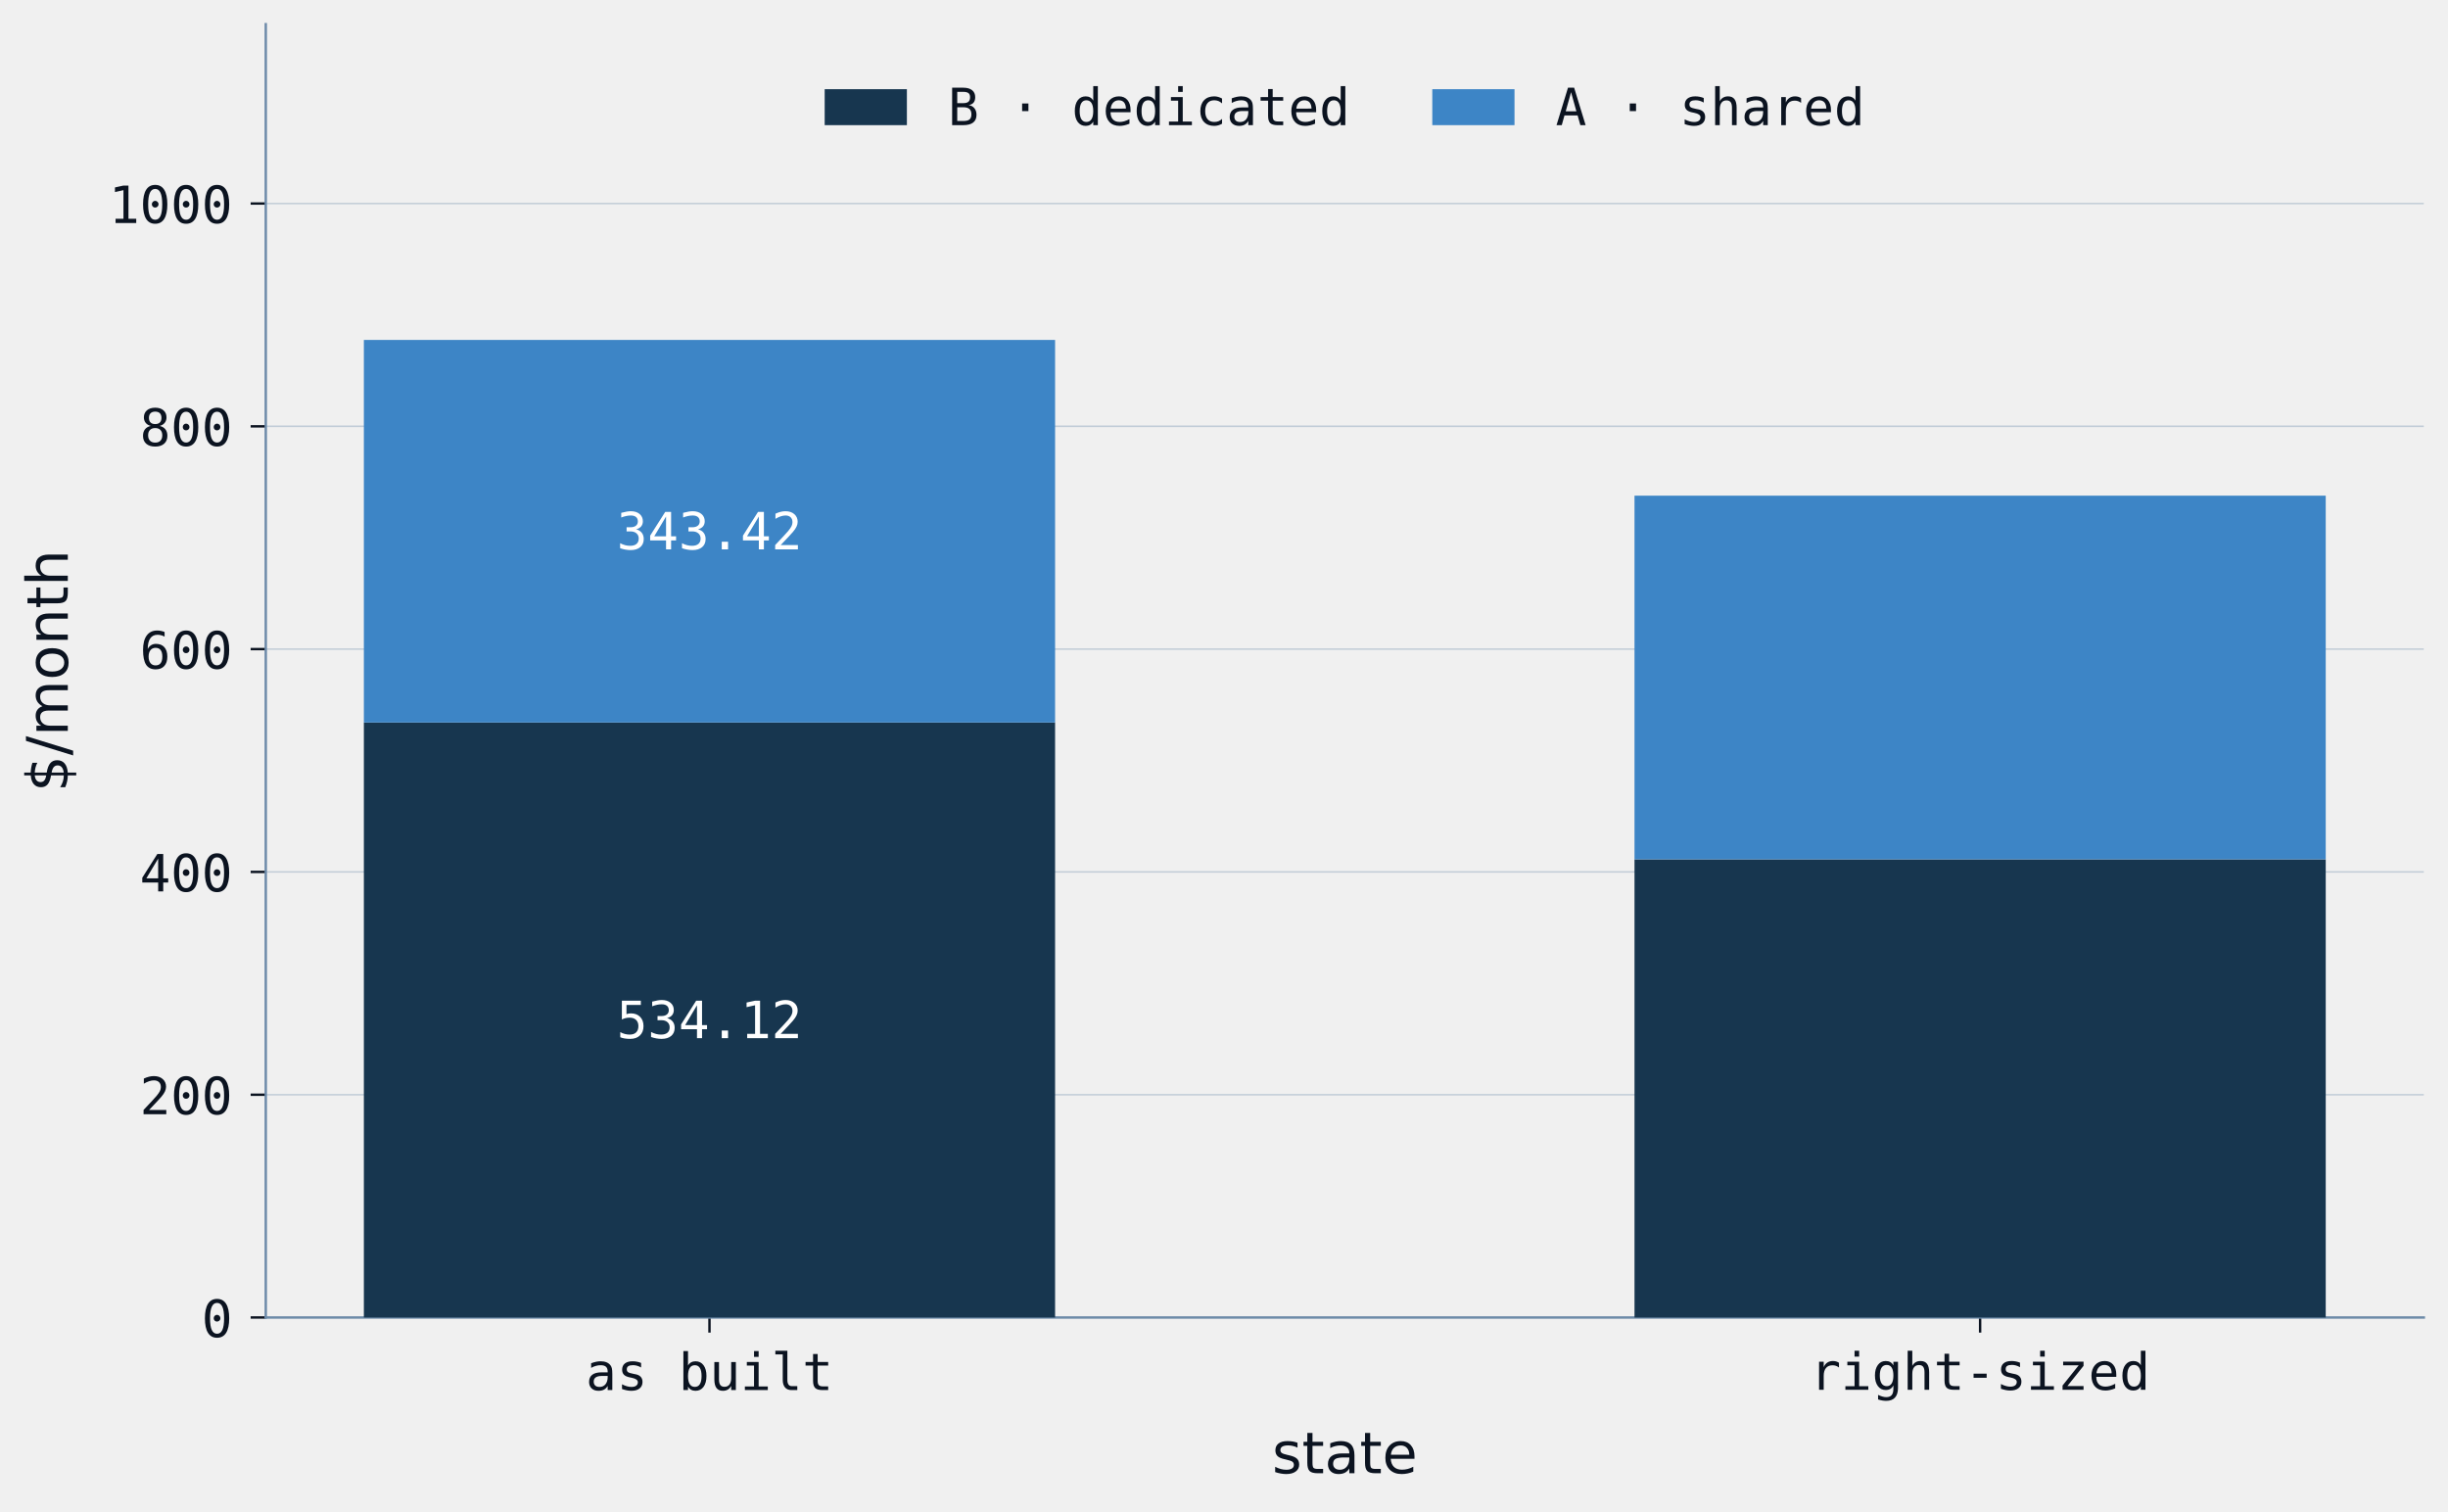
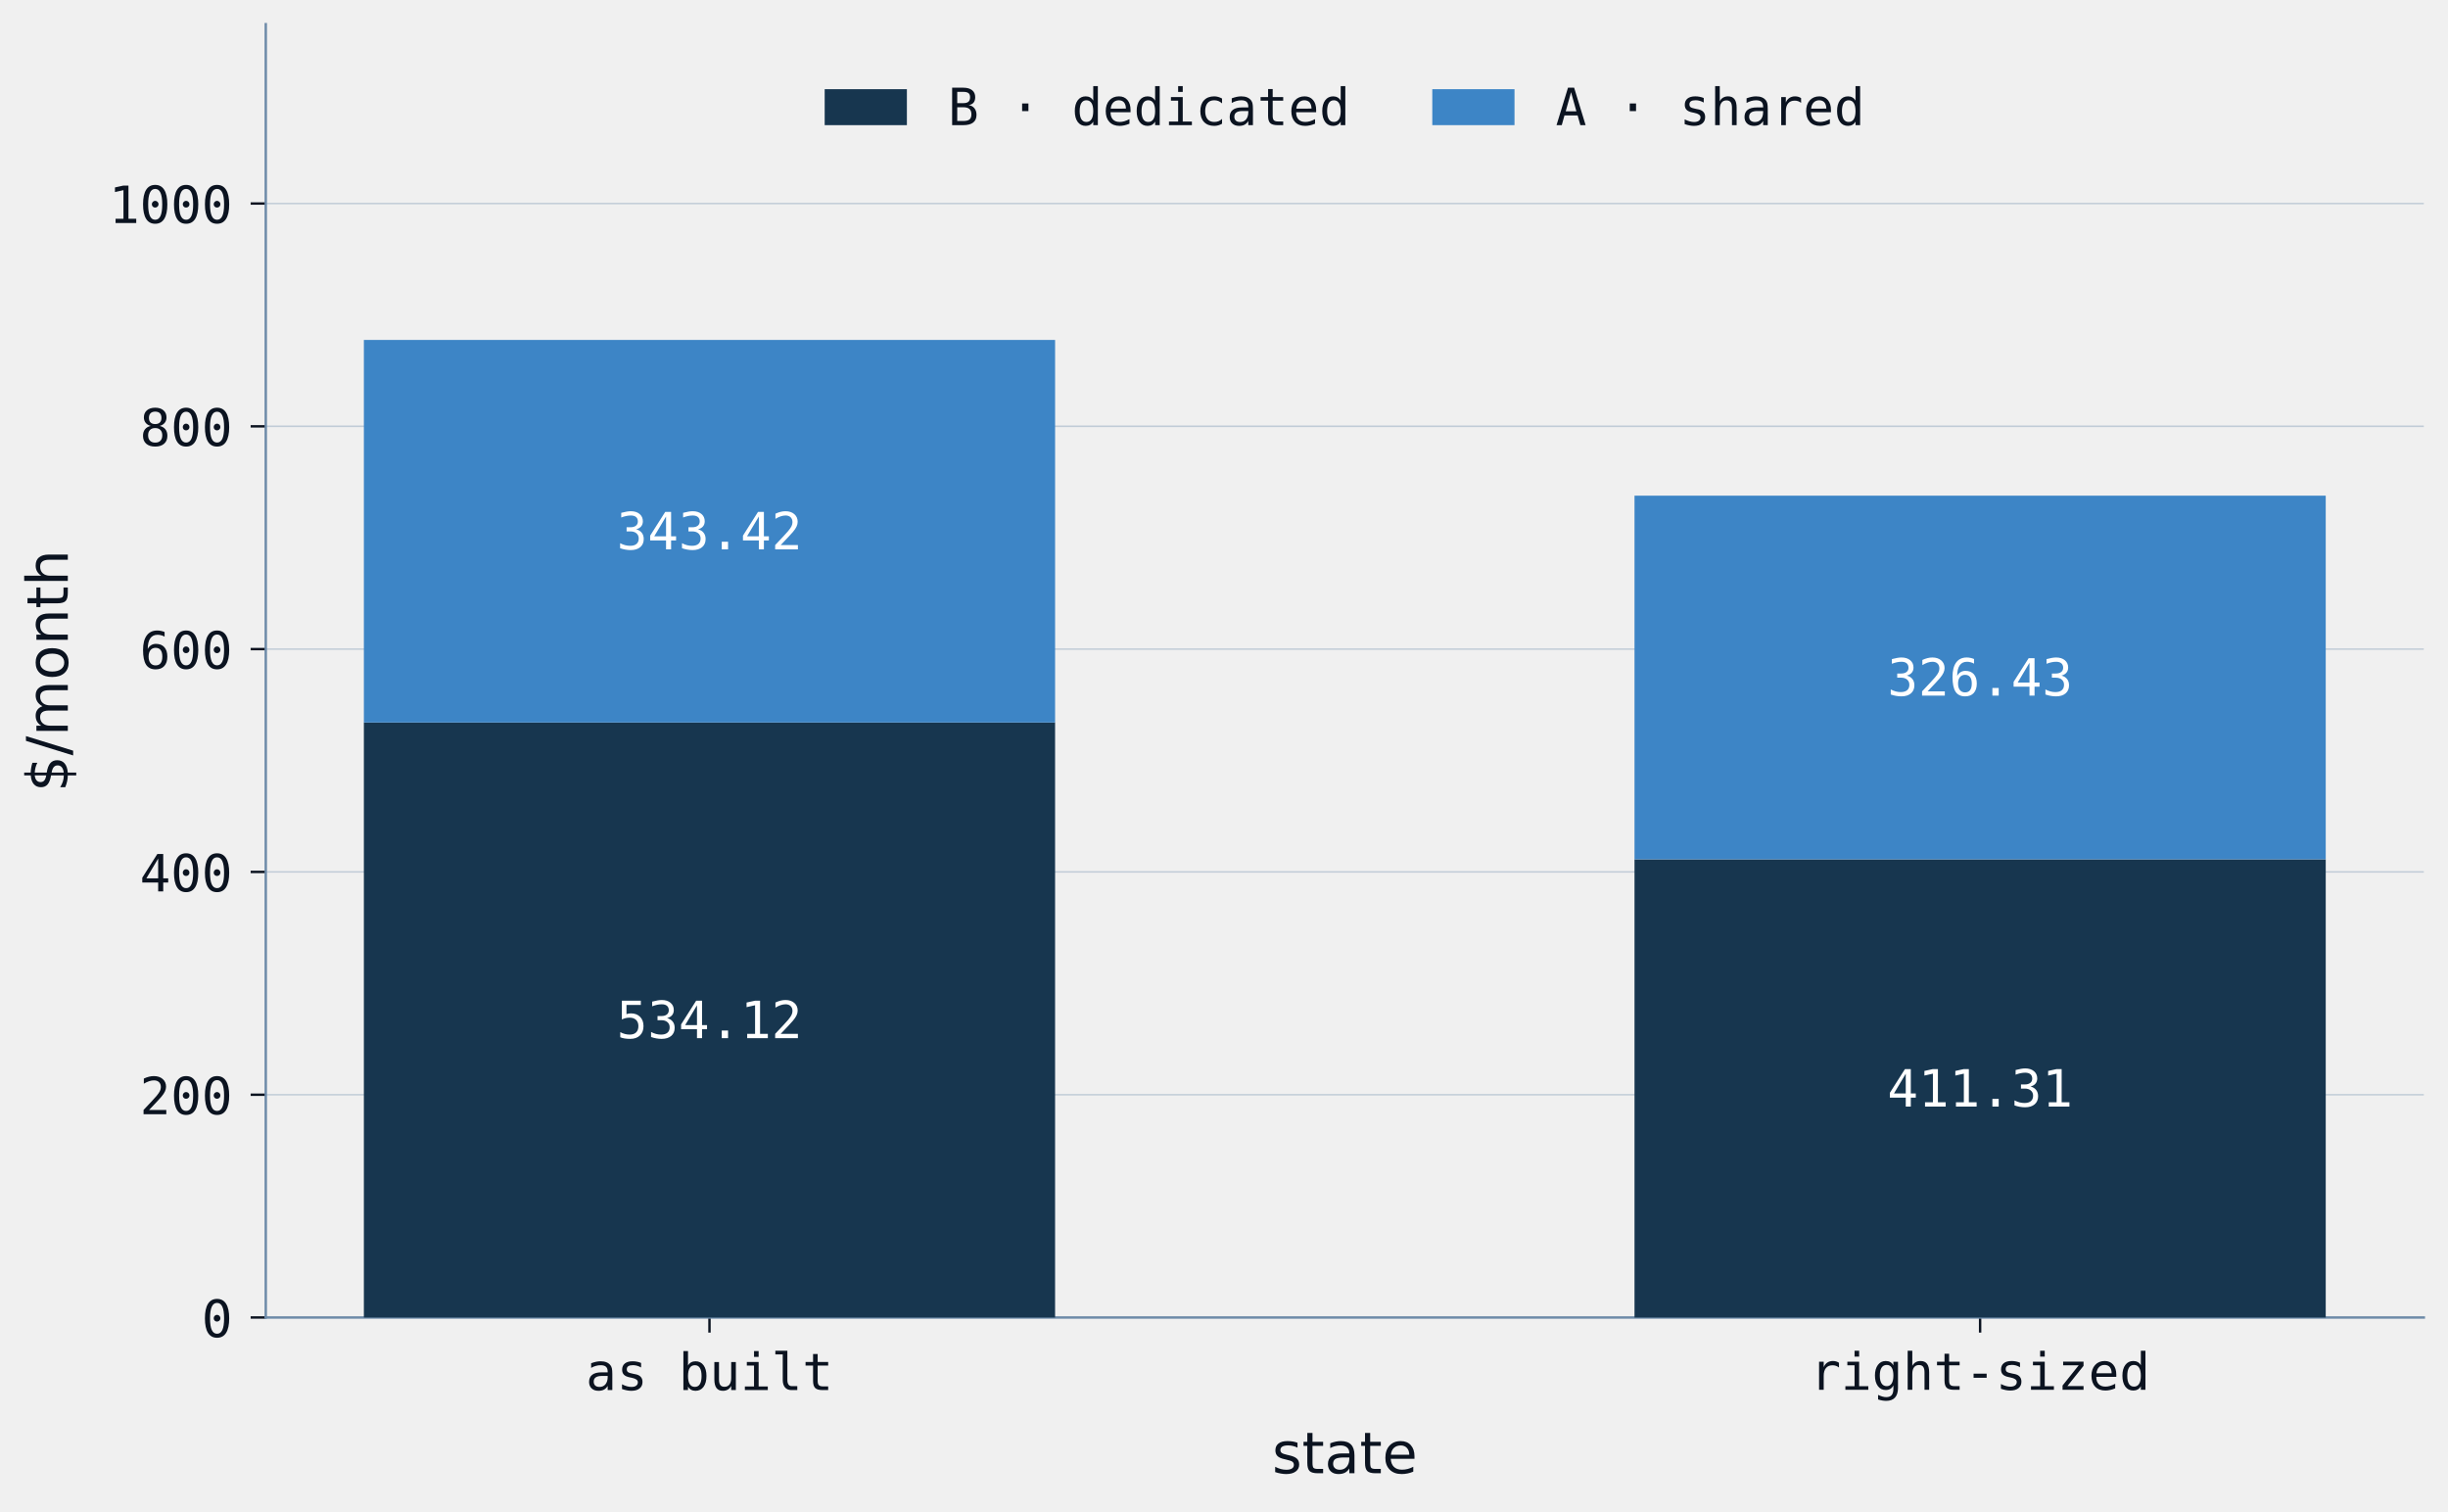
<svg xmlns="http://www.w3.org/2000/svg" xmlns:xlink="http://www.w3.org/1999/xlink" width="1620pt" height="1000pt" viewBox="0 0 1620 1000" version="1.1">
  <defs>
    <style type="text/css">*{stroke-linejoin: round; stroke-linecap: butt}</style>
  </defs>
  <g id="figure_1">
    <g id="patch_1">
      <path d="M 0 1000  L 1620 1000  L 1620 0  L 0 0  L 0 1000  z " style="fill: none" />
    </g>
    <g id="axes_1">
      <g id="patch_2">
        <path d="M 175.879 871.817  L 1604 871.817  L 1604 16  L 175.879 16  L 175.879 871.817  z " style="fill: none" />
      </g>
      <g id="matplotlib.axis_1">
        <g id="xtick_1">
          <g id="line2d_1">
            <defs>
              <path id="m145aa1aebd" d="M 0 0  L 0 10  " style="stroke: #0b1320; stroke-width: 1.6" />
            </defs>
            <g>
              <use xlink:href="#m145aa1aebd" x="469.508" y="871.817" style="fill: #0b1320; stroke: #0b1320; stroke-width: 1.6" />
            </g>
          </g>
          <g id="text_1">
            <text style="font-size: 34px; font-family: 'IBM Plex Mono', 'DejaVu Sans Mono', 'Bitstream Vera Sans Mono', 'Computer Modern Typewriter', 'Andale Mono', 'Nimbus Mono L', 'Courier New', 'Courier', 'Fixed', 'Terminal', monospace; text-anchor: middle; fill: #0b1320" x="469.508" y="919.832" transform="rotate(-0 469.5084 919.832)">as built</text>
          </g>
        </g>
        <g id="xtick_2">
          <g id="line2d_2">
            <g>
              <use xlink:href="#m145aa1aebd" x="1310.371" y="871.817" style="fill: #0b1320; stroke: #0b1320; stroke-width: 1.6" />
            </g>
          </g>
          <g id="text_2">
            <text style="font-size: 34px; font-family: 'IBM Plex Mono', 'DejaVu Sans Mono', 'Bitstream Vera Sans Mono', 'Computer Modern Typewriter', 'Andale Mono', 'Nimbus Mono L', 'Courier New', 'Courier', 'Fixed', 'Terminal', monospace; text-anchor: middle; fill: #0b1320" x="1310.371" y="919.651" transform="rotate(-0 1310.371 919.6514)">right-sized</text>
          </g>
        </g>
        <g id="text_3">
          <text style="font-size: 38px; font-family: 'Poppins', sans-serif, 'DejaVu Sans'; text-anchor: middle; fill: #0b1320" x="889.94" y="974.871" transform="rotate(-0 889.9396 974.8711)">state</text>
        </g>
      </g>
      <g id="matplotlib.axis_2">
        <g id="ytick_1">
          <g id="line2d_3">
            <path d="M 175.879 871.817  L 1604 871.817  " clip-path="url(#p250602d918)" style="fill: none; stroke: #6c8aa8; stroke-opacity: 0.35; stroke-linecap: square" />
          </g>
          <g id="line2d_4">
            <defs>
              <path id="me648679972" d="M 0 0  L -10 0  " style="stroke: #0b1320; stroke-width: 1.6" />
            </defs>
            <g>
              <use xlink:href="#me648679972" x="175.879" y="871.817" style="fill: #0b1320; stroke: #0b1320; stroke-width: 1.6" />
            </g>
          </g>
          <g id="text_4">
            <text style="font-size: 34px; font-family: 'IBM Plex Mono', 'DejaVu Sans Mono', 'Bitstream Vera Sans Mono', 'Computer Modern Typewriter', 'Andale Mono', 'Nimbus Mono L', 'Courier New', 'Courier', 'Fixed', 'Terminal', monospace; text-anchor: end; fill: #0b1320" x="153.879" y="884.733" transform="rotate(-0 153.8792 884.7327)">0</text>
          </g>
        </g>
        <g id="ytick_2">
          <g id="line2d_5">
            <path d="M 175.879 724.387  L 1604 724.387  " clip-path="url(#p250602d918)" style="fill: none; stroke: #6c8aa8; stroke-opacity: 0.35; stroke-linecap: square" />
          </g>
          <g id="line2d_6">
            <g>
              <use xlink:href="#me648679972" x="175.879" y="724.387" style="fill: #0b1320; stroke: #0b1320; stroke-width: 1.6" />
            </g>
          </g>
          <g id="text_5">
            <text style="font-size: 34px; font-family: 'IBM Plex Mono', 'DejaVu Sans Mono', 'Bitstream Vera Sans Mono', 'Computer Modern Typewriter', 'Andale Mono', 'Nimbus Mono L', 'Courier New', 'Courier', 'Fixed', 'Terminal', monospace; text-anchor: end; fill: #0b1320" x="153.879" y="737.303" transform="rotate(-0 153.8792 737.3034)">200</text>
          </g>
        </g>
        <g id="ytick_3">
          <g id="line2d_7">
            <path d="M 175.879 576.958  L 1604 576.958  " clip-path="url(#p250602d918)" style="fill: none; stroke: #6c8aa8; stroke-opacity: 0.35; stroke-linecap: square" />
          </g>
          <g id="line2d_8">
            <g>
              <use xlink:href="#me648679972" x="175.879" y="576.958" style="fill: #0b1320; stroke: #0b1320; stroke-width: 1.6" />
            </g>
          </g>
          <g id="text_6">
            <text style="font-size: 34px; font-family: 'IBM Plex Mono', 'DejaVu Sans Mono', 'Bitstream Vera Sans Mono', 'Computer Modern Typewriter', 'Andale Mono', 'Nimbus Mono L', 'Courier New', 'Courier', 'Fixed', 'Terminal', monospace; text-anchor: end; fill: #0b1320" x="153.879" y="589.874" transform="rotate(-0 153.8792 589.874)">400</text>
          </g>
        </g>
        <g id="ytick_4">
          <g id="line2d_9">
            <path d="M 175.879 429.529  L 1604 429.529  " clip-path="url(#p250602d918)" style="fill: none; stroke: #6c8aa8; stroke-opacity: 0.35; stroke-linecap: square" />
          </g>
          <g id="line2d_10">
            <g>
              <use xlink:href="#me648679972" x="175.879" y="429.529" style="fill: #0b1320; stroke: #0b1320; stroke-width: 1.6" />
            </g>
          </g>
          <g id="text_7">
            <text style="font-size: 34px; font-family: 'IBM Plex Mono', 'DejaVu Sans Mono', 'Bitstream Vera Sans Mono', 'Computer Modern Typewriter', 'Andale Mono', 'Nimbus Mono L', 'Courier New', 'Courier', 'Fixed', 'Terminal', monospace; text-anchor: end; fill: #0b1320" x="153.879" y="442.445" transform="rotate(-0 153.8792 442.4446)">600</text>
          </g>
        </g>
        <g id="ytick_5">
          <g id="line2d_11">
            <path d="M 175.879 282.099  L 1604 282.099  " clip-path="url(#p250602d918)" style="fill: none; stroke: #6c8aa8; stroke-opacity: 0.35; stroke-linecap: square" />
          </g>
          <g id="line2d_12">
            <g>
              <use xlink:href="#me648679972" x="175.879" y="282.099" style="fill: #0b1320; stroke: #0b1320; stroke-width: 1.6" />
            </g>
          </g>
          <g id="text_8">
            <text style="font-size: 34px; font-family: 'IBM Plex Mono', 'DejaVu Sans Mono', 'Bitstream Vera Sans Mono', 'Computer Modern Typewriter', 'Andale Mono', 'Nimbus Mono L', 'Courier New', 'Courier', 'Fixed', 'Terminal', monospace; text-anchor: end; fill: #0b1320" x="153.879" y="295.015" transform="rotate(-0 153.8792 295.0153)">800</text>
          </g>
        </g>
        <g id="ytick_6">
          <g id="line2d_13">
            <path d="M 175.879 134.67  L 1604 134.67  " clip-path="url(#p250602d918)" style="fill: none; stroke: #6c8aa8; stroke-opacity: 0.35; stroke-linecap: square" />
          </g>
          <g id="line2d_14">
            <g>
              <use xlink:href="#me648679972" x="175.879" y="134.67" style="fill: #0b1320; stroke: #0b1320; stroke-width: 1.6" />
            </g>
          </g>
          <g id="text_9">
            <text style="font-size: 34px; font-family: 'IBM Plex Mono', 'DejaVu Sans Mono', 'Bitstream Vera Sans Mono', 'Computer Modern Typewriter', 'Andale Mono', 'Nimbus Mono L', 'Courier New', 'Courier', 'Fixed', 'Terminal', monospace; text-anchor: end; fill: #0b1320" x="153.879" y="147.586" transform="rotate(-0 153.8792 147.5859)">1000</text>
          </g>
        </g>
        <g id="text_10">
          <text style="font-size: 38px; font-family: 'Poppins', sans-serif, 'DejaVu Sans'; text-anchor: middle; fill: #0b1320" x="44.874" y="443.908" transform="rotate(-90 44.87406 443.9084)">$/month</text>
        </g>
      </g>
      <g id="patch_3">
        <path d="M 175.879 871.817  L 175.879 16  " style="fill: none; stroke: #6c8aa8; stroke-width: 1.6; stroke-linejoin: miter; stroke-linecap: square" />
      </g>
      <g id="patch_4">
        <path d="M 175.879 871.817  L 1604 871.817  " style="fill: none; stroke: #6c8aa8; stroke-width: 1.6; stroke-linejoin: miter; stroke-linecap: square" />
      </g>
      <g id="patch_5">
        <path d="M 240.794 871.817  L 698.223 871.817  L 698.223 478.092  L 240.794 478.092  z " clip-path="url(#p250602d918)" style="fill: #17364f" />
      </g>
      <g id="patch_6">
        <path d="M 1081.656 871.817  L 1539.085 871.817  L 1539.085 568.621  L 1081.656 568.621  z " clip-path="url(#p250602d918)" style="fill: #17364f" />
      </g>
      <g id="patch_7">
        <path d="M 240.794 478.092  L 698.223 478.092  L 698.223 224.941  L 240.794 224.941  z " clip-path="url(#p250602d918)" style="fill: #3d85c6" />
      </g>
      <g id="patch_8">
        <path d="M 1081.656 568.621  L 1539.085 568.621  L 1539.085 327.994  L 1081.656 327.994  z " clip-path="url(#p250602d918)" style="fill: #3d85c6" />
      </g>
      <g id="text_11">
        <text style="font-size: 34px; font-family: 'IBM Plex Mono', 'DejaVu Sans Mono', 'Bitstream Vera Sans Mono', 'Computer Modern Typewriter', 'Andale Mono', 'Nimbus Mono L', 'Courier New', 'Courier', 'Fixed', 'Terminal', monospace; text-anchor: middle; fill: #ffffff" x="469.508" y="686.954" transform="rotate(-0 469.5084 686.9543)">534.12</text>
      </g>
      <g id="text_12">
        <text style="font-size: 34px; font-family: 'IBM Plex Mono', 'DejaVu Sans Mono', 'Bitstream Vera Sans Mono', 'Computer Modern Typewriter', 'Andale Mono', 'Nimbus Mono L', 'Courier New', 'Courier', 'Fixed', 'Terminal', monospace; text-anchor: middle; fill: #ffffff" x="469.508" y="363.516" transform="rotate(-0 469.5084 363.5164)">343.42</text>
      </g>
+       <g id="text_13">
+         <text style="font-size: 34px; font-family: 'IBM Plex Mono', 'DejaVu Sans Mono', 'Bitstream Vera Sans Mono', 'Computer Modern Typewriter', 'Andale Mono', 'Nimbus Mono L', 'Courier New', 'Courier', 'Fixed', 'Terminal', monospace; text-anchor: middle; fill: #ffffff" x="1310.371" y="732.219" transform="rotate(-0 1310.371 732.2188)">411.31</text>
+       </g>
+       <g id="text_14">
+         <text style="font-size: 34px; font-family: 'IBM Plex Mono', 'DejaVu Sans Mono', 'Bitstream Vera Sans Mono', 'Computer Modern Typewriter', 'Andale Mono', 'Nimbus Mono L', 'Courier New', 'Courier', 'Fixed', 'Terminal', monospace; text-anchor: middle; fill: #ffffff" x="1310.371" y="460.307" transform="rotate(-0 1310.371 460.3074)">326.43</text>
+       </g>
      <g id="legend_1">
        <g id="patch_9">
          <path d="M 545.745 82.815  L 600.145 82.815  L 600.145 59.015  L 545.745 59.015  z " style="fill: #17364f" />
        </g>
-         <g id="text_13">
+         <g id="text_15">
          <text style="font-size: 34px; font-family: 'IBM Plex Mono', 'DejaVu Sans Mono', 'Bitstream Vera Sans Mono', 'Computer Modern Typewriter', 'Andale Mono', 'Nimbus Mono L', 'Courier New', 'Courier', 'Fixed', 'Terminal', monospace; text-anchor: start; fill: #0b1320" x="627.345" y="82.815" transform="rotate(-0 627.3454 82.81531)">B · dedicated</text>
        </g>
        <g id="patch_10">
          <path d="M 947.843 82.815  L 1002.243 82.815  L 1002.243 59.015  L 947.843 59.015  z " style="fill: #3d85c6" />
        </g>
-         <g id="text_14">
+         <g id="text_16">
          <text style="font-size: 34px; font-family: 'IBM Plex Mono', 'DejaVu Sans Mono', 'Bitstream Vera Sans Mono', 'Computer Modern Typewriter', 'Andale Mono', 'Nimbus Mono L', 'Courier New', 'Courier', 'Fixed', 'Terminal', monospace; text-anchor: start; fill: #0b1320" x="1029.443" y="82.815" transform="rotate(-0 1029.443 82.81531)">A · shared</text>
        </g>
      </g>
    </g>
  </g>
  <defs>
    <clipPath id="p250602d918">
      <rect x="175.879" y="16" width="1428.121" height="855.817" />
    </clipPath>
  </defs>
</svg>
